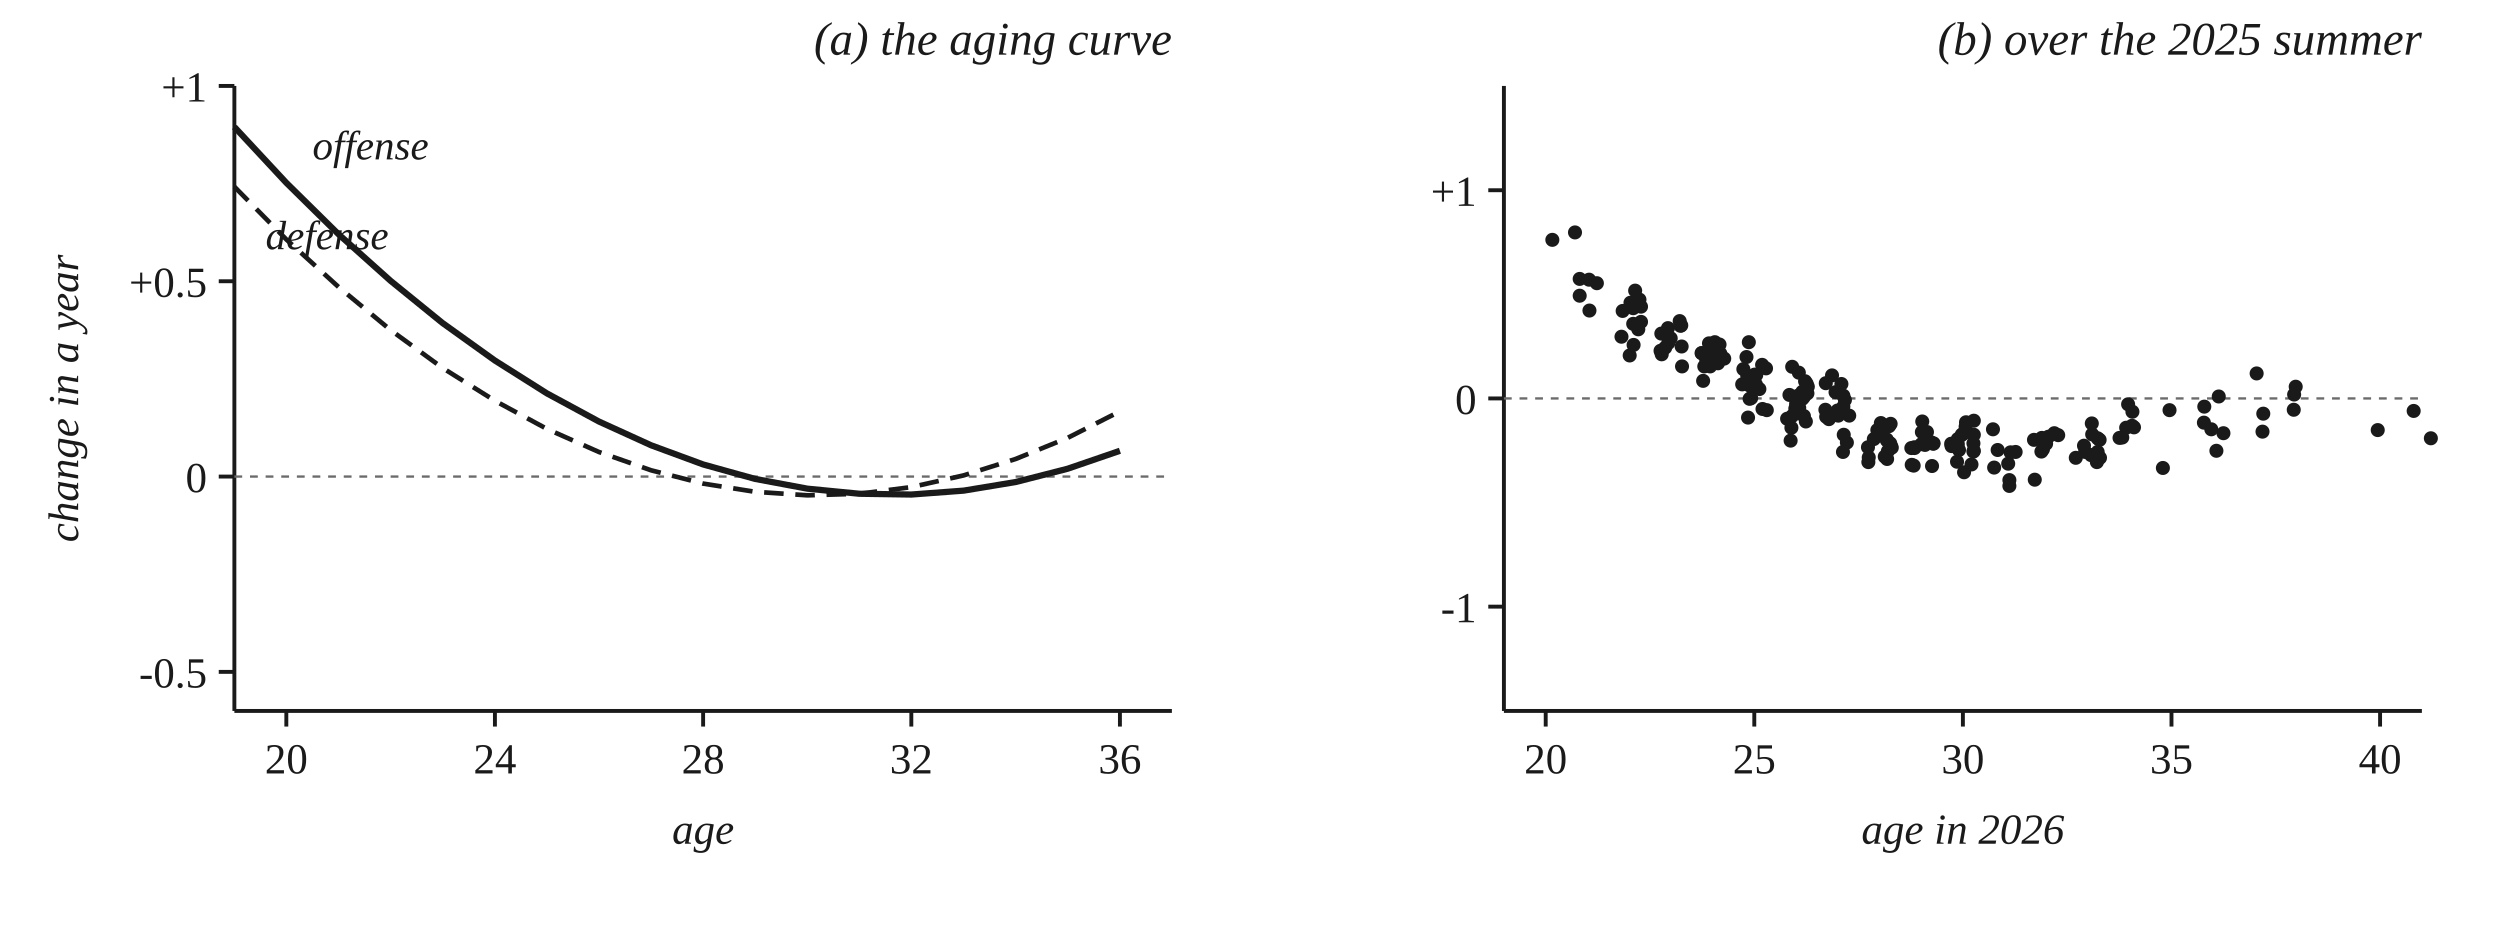
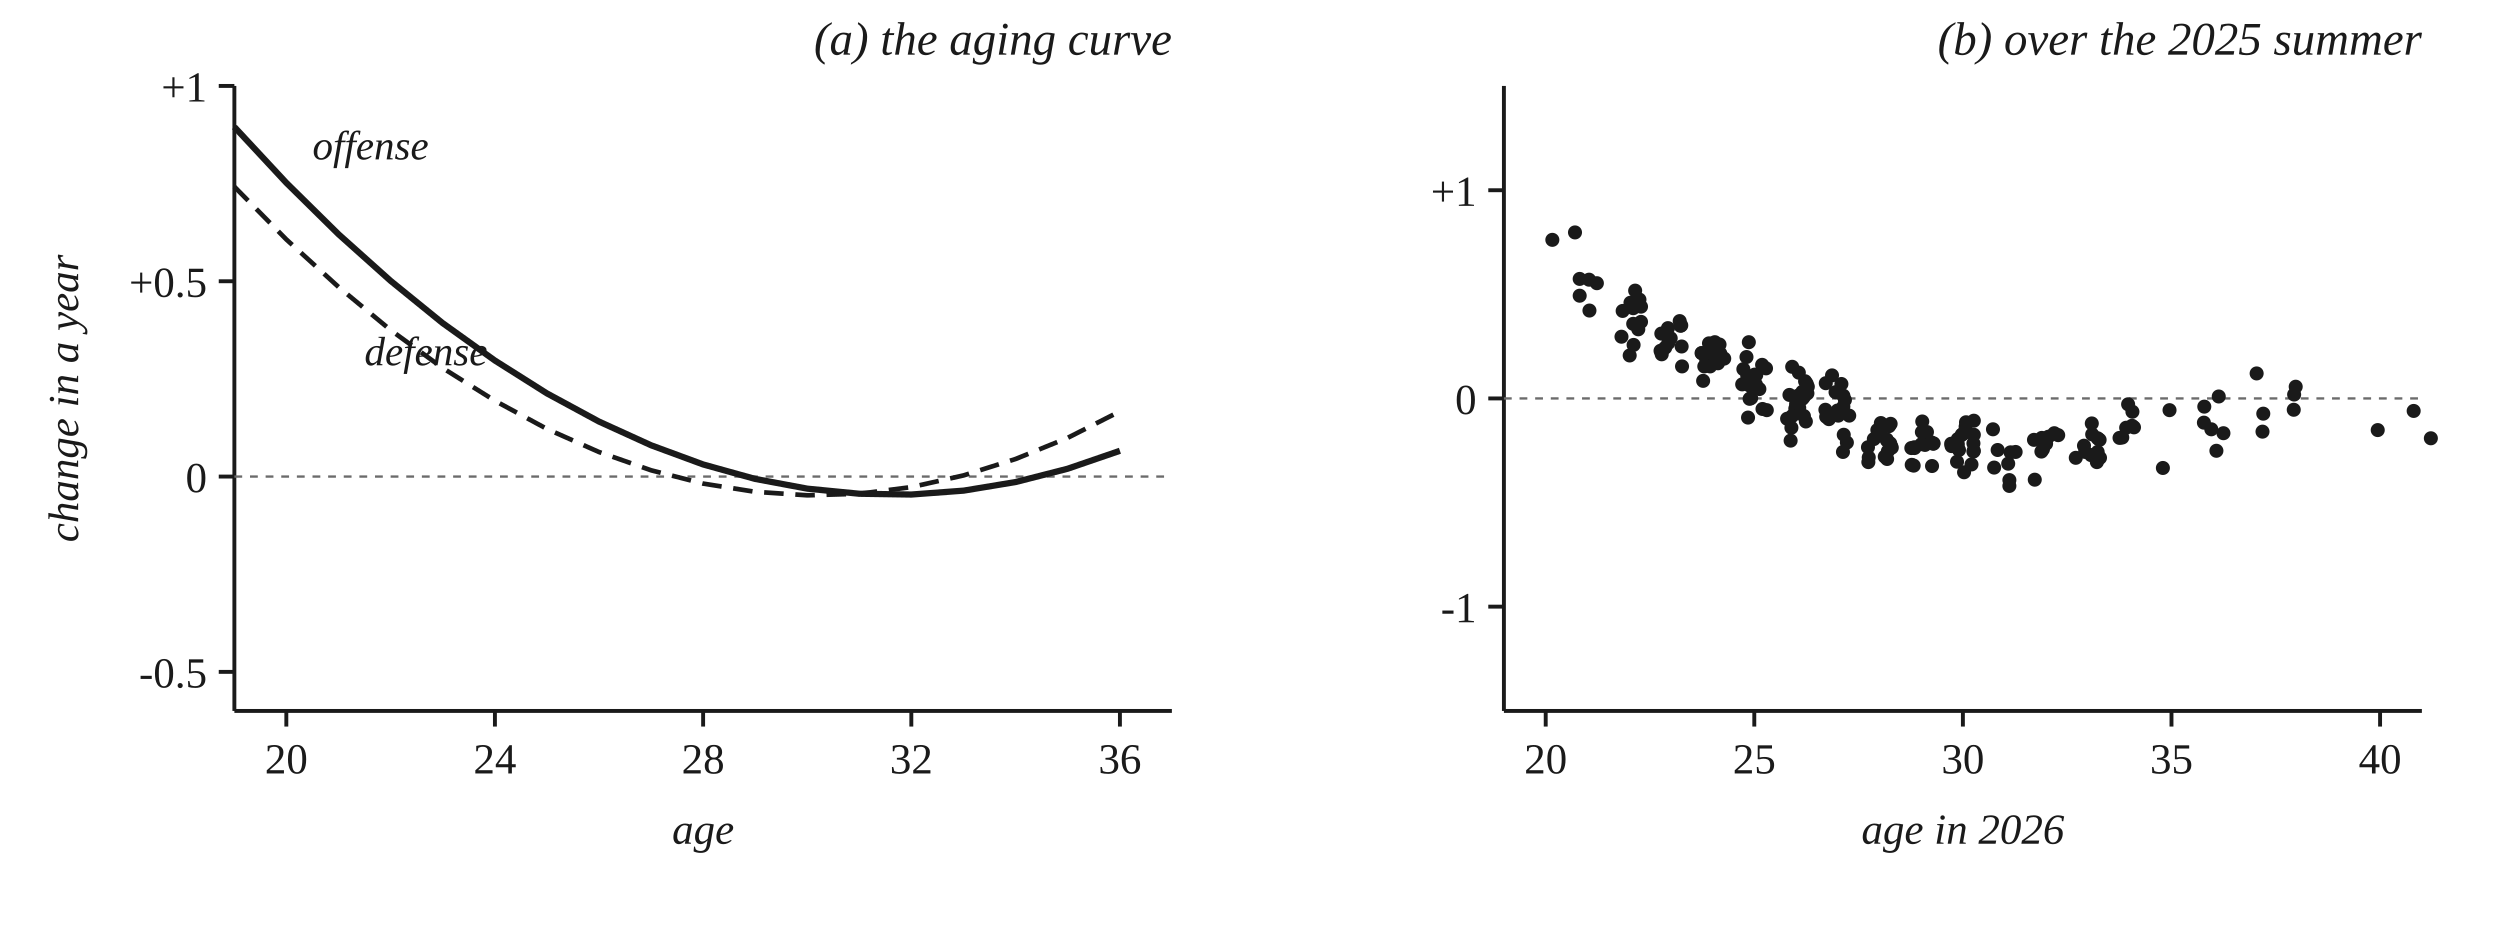
<svg xmlns="http://www.w3.org/2000/svg" viewBox="0 0 640 240" width="100%" role="img" aria-label="(a) Two curves of the yearly change in rating by age, offense and defense, positive when young and negative from the late twenties. (b) Each regular's change in rating over the 2025 summer against their age, falling with age">
  <defs>
    <pattern id="hatch" width="6" height="6" patternUnits="userSpaceOnUse" patternTransform="rotate(45)">
      <rect width="6" height="6" fill="#fbfaf5" />
      <line x1="0" y1="0" x2="0" y2="6" stroke="#1a1a1a" stroke-width="1.4" />
    </pattern>
    <pattern id="dots" width="5" height="5" patternUnits="userSpaceOnUse">
      <rect width="5" height="5" fill="#fbfaf5" />
      <circle cx="2.5" cy="2.5" r=".9" fill="#1a1a1a" />
    </pattern>
    <marker id="arrow" viewBox="0 0 10 10" refX="9" refY="5" markerWidth="7" markerHeight="7" orient="auto-start-reverse">
      <path d="M 0 1 L 9 5 L 0 9 z" fill="#1a1a1a" />
    </marker>
  </defs>
  <line x1="60" y1="22" x2="60" y2="182" stroke="#1a1a1a" stroke-width="1.0" />
  <line x1="60" y1="182" x2="300" y2="182" stroke="#1a1a1a" stroke-width="1.0" />
  <line x1="73.3" y1="182" x2="73.3" y2="186" stroke="#1a1a1a" stroke-width="1.0" />
  <text x="73.3" y="198" font-size="11" text-anchor="middle" fill="#1a1a1a">20</text>
  <line x1="126.7" y1="182" x2="126.7" y2="186" stroke="#1a1a1a" stroke-width="1.0" />
  <text x="126.7" y="198" font-size="11" text-anchor="middle" fill="#1a1a1a">24</text>
  <line x1="180" y1="182" x2="180" y2="186" stroke="#1a1a1a" stroke-width="1.0" />
  <text x="180" y="198" font-size="11" text-anchor="middle" fill="#1a1a1a">28</text>
  <line x1="233.3" y1="182" x2="233.3" y2="186" stroke="#1a1a1a" stroke-width="1.0" />
  <text x="233.3" y="198" font-size="11" text-anchor="middle" fill="#1a1a1a">32</text>
  <line x1="286.7" y1="182" x2="286.7" y2="186" stroke="#1a1a1a" stroke-width="1.0" />
  <text x="286.7" y="198" font-size="11" text-anchor="middle" fill="#1a1a1a">36</text>
  <line x1="56" y1="172" x2="60" y2="172" stroke="#1a1a1a" stroke-width="1.0" />
  <text x="53" y="176" font-size="11" text-anchor="end" fill="#1a1a1a">-0.5</text>
  <line x1="56" y1="122" x2="60" y2="122" stroke="#1a1a1a" stroke-width="1.0" />
  <text x="53" y="126" font-size="11" text-anchor="end" fill="#1a1a1a">0</text>
  <line x1="56" y1="72" x2="60" y2="72" stroke="#1a1a1a" stroke-width="1.0" />
  <text x="53" y="76" font-size="11" text-anchor="end" fill="#1a1a1a">+0.5</text>
  <line x1="56" y1="22" x2="60" y2="22" stroke="#1a1a1a" stroke-width="1.0" />
  <text x="53" y="26" font-size="11" text-anchor="end" fill="#1a1a1a">+1</text>
  <text x="180" y="216" font-size="11" text-anchor="middle" fill="#1a1a1a" font-style="italic">age</text>
  <text x="20" y="102" font-size="11" text-anchor="middle" fill="#1a1a1a" font-style="italic" transform="rotate(-90 20 102)">change in a year</text>
  <line x1="60" y1="122" x2="300" y2="122" stroke="#6b6b6b" stroke-width="0.6" stroke-dasharray="2 2" />
  <polyline points="60,32.5 73.3,46.8 86.7,60 100,71.9 113.3,82.7 126.7,92.3 140,100.7 153.3,107.9 166.7,114 180,118.9 193.3,122.6 206.7,125.1 220,126.4 233.3,126.6 246.7,125.6 260,123.4 273.3,120 286.7,115.4" fill="none" stroke="#1a1a1a" stroke-width="1.6" stroke-linejoin="round" />
  <polyline points="60,47.8 73.3,61.3 86.7,73.5 100,84.5 113.3,94.2 126.7,102.6 140,109.8 153.3,115.7 166.7,120.4 180,123.8 193.3,125.9 206.7,126.8 220,126.4 233.3,124.7 246.7,121.7 260,117.5 273.3,112.1 286.7,105.3" fill="none" stroke="#1a1a1a" stroke-width="1.2" stroke-linejoin="round" stroke-dasharray="5 3" />
  <text x="80" y="40.8" font-size="10.5" text-anchor="start" fill="#1a1a1a" font-style="italic">offense</text>
-   <text x="68" y="63.8" font-size="10.5" text-anchor="start" fill="#1a1a1a" font-style="italic">defense</text>
+   <text x="93.3" y="93.5" font-size="10.5" text-anchor="start" fill="#1a1a1a" font-style="italic">defense</text>
  <text x="300" y="14" font-size="12" text-anchor="end" fill="#1a1a1a" font-style="italic">(a) the aging curve</text>
  <line x1="385" y1="22" x2="385" y2="182" stroke="#1a1a1a" stroke-width="1.0" />
  <line x1="385" y1="182" x2="620" y2="182" stroke="#1a1a1a" stroke-width="1.0" />
  <line x1="395.7" y1="182" x2="395.7" y2="186" stroke="#1a1a1a" stroke-width="1.0" />
  <text x="395.7" y="198" font-size="11" text-anchor="middle" fill="#1a1a1a">20</text>
  <line x1="449.1" y1="182" x2="449.1" y2="186" stroke="#1a1a1a" stroke-width="1.0" />
  <text x="449.1" y="198" font-size="11" text-anchor="middle" fill="#1a1a1a">25</text>
  <line x1="502.5" y1="182" x2="502.5" y2="186" stroke="#1a1a1a" stroke-width="1.0" />
  <text x="502.5" y="198" font-size="11" text-anchor="middle" fill="#1a1a1a">30</text>
  <line x1="555.9" y1="182" x2="555.9" y2="186" stroke="#1a1a1a" stroke-width="1.0" />
  <text x="555.9" y="198" font-size="11" text-anchor="middle" fill="#1a1a1a">35</text>
  <line x1="609.3" y1="182" x2="609.3" y2="186" stroke="#1a1a1a" stroke-width="1.0" />
  <text x="609.3" y="198" font-size="11" text-anchor="middle" fill="#1a1a1a">40</text>
  <line x1="381" y1="155.3" x2="385" y2="155.3" stroke="#1a1a1a" stroke-width="1.0" />
  <text x="378" y="159.3" font-size="11" text-anchor="end" fill="#1a1a1a">-1</text>
  <line x1="381" y1="102" x2="385" y2="102" stroke="#1a1a1a" stroke-width="1.0" />
  <text x="378" y="106" font-size="11" text-anchor="end" fill="#1a1a1a">0</text>
  <line x1="381" y1="48.7" x2="385" y2="48.7" stroke="#1a1a1a" stroke-width="1.0" />
  <text x="378" y="52.7" font-size="11" text-anchor="end" fill="#1a1a1a">+1</text>
  <text x="502.5" y="216" font-size="11" text-anchor="middle" fill="#1a1a1a" font-style="italic">age in 2026</text>
  <line x1="385" y1="102" x2="620" y2="102" stroke="#6b6b6b" stroke-width="0.6" stroke-dasharray="2 2" />
  <circle cx="514.1" cy="118.7" r="1.8" fill="#1a1a1a" stroke="none" />
  <circle cx="501" cy="118.2" r="1.8" fill="#1a1a1a" stroke="none" />
  <circle cx="499.6" cy="114.2" r="1.8" fill="#1a1a1a" stroke="none" />
  <circle cx="531.4" cy="117.2" r="1.8" fill="#1a1a1a" stroke="none" />
  <circle cx="483.1" cy="117.5" r="1.8" fill="#1a1a1a" stroke="none" />
  <circle cx="569.2" cy="110.9" r="1.8" fill="#1a1a1a" stroke="none" />
  <circle cx="545.9" cy="105.4" r="1.8" fill="#1a1a1a" stroke="none" />
  <circle cx="514.7" cy="115.8" r="1.8" fill="#1a1a1a" stroke="none" />
  <circle cx="481.4" cy="110.3" r="1.8" fill="#1a1a1a" stroke="none" />
  <circle cx="505.3" cy="107.7" r="1.8" fill="#1a1a1a" stroke="none" />
  <circle cx="525.9" cy="110.9" r="1.8" fill="#1a1a1a" stroke="none" />
  <circle cx="520.7" cy="112.6" r="1.8" fill="#1a1a1a" stroke="none" />
  <circle cx="536.8" cy="118.3" r="1.8" fill="#1a1a1a" stroke="none" />
  <circle cx="520.9" cy="122.8" r="1.8" fill="#1a1a1a" stroke="none" />
  <circle cx="493.3" cy="110.6" r="1.8" fill="#1a1a1a" stroke="none" />
  <circle cx="617.9" cy="105.2" r="1.8" fill="#1a1a1a" stroke="none" />
  <circle cx="622.3" cy="112.2" r="1.8" fill="#1a1a1a" stroke="none" />
  <circle cx="502.8" cy="120.9" r="1.8" fill="#1a1a1a" stroke="none" />
  <circle cx="501.2" cy="113.7" r="1.8" fill="#1a1a1a" stroke="none" />
  <circle cx="566.1" cy="109.9" r="1.8" fill="#1a1a1a" stroke="none" />
  <circle cx="510.2" cy="109.9" r="1.8" fill="#1a1a1a" stroke="none" />
  <circle cx="564.2" cy="108.2" r="1.8" fill="#1a1a1a" stroke="none" />
  <circle cx="535.6" cy="111.2" r="1.8" fill="#1a1a1a" stroke="none" />
  <circle cx="535.5" cy="108.4" r="1.8" fill="#1a1a1a" stroke="none" />
  <circle cx="503.2" cy="109.2" r="1.8" fill="#1a1a1a" stroke="none" />
  <circle cx="533.8" cy="115.7" r="1.8" fill="#1a1a1a" stroke="none" />
  <circle cx="484.3" cy="114.6" r="1.8" fill="#1a1a1a" stroke="none" />
  <circle cx="537.6" cy="117.2" r="1.8" fill="#1a1a1a" stroke="none" />
  <circle cx="514.4" cy="122.9" r="1.8" fill="#1a1a1a" stroke="none" />
  <circle cx="492.8" cy="113.9" r="1.8" fill="#1a1a1a" stroke="none" />
  <circle cx="514.4" cy="124.4" r="1.8" fill="#1a1a1a" stroke="none" />
  <circle cx="587.2" cy="104.9" r="1.8" fill="#1a1a1a" stroke="none" />
  <circle cx="564.3" cy="104.1" r="1.8" fill="#1a1a1a" stroke="none" />
  <circle cx="568" cy="101.5" r="1.8" fill="#1a1a1a" stroke="none" />
  <circle cx="492" cy="110.6" r="1.8" fill="#1a1a1a" stroke="none" />
  <circle cx="522.6" cy="115.6" r="1.8" fill="#1a1a1a" stroke="none" />
  <circle cx="523.8" cy="113.6" r="1.8" fill="#1a1a1a" stroke="none" />
  <circle cx="494.3" cy="113.2" r="1.8" fill="#1a1a1a" stroke="none" />
  <circle cx="483.9" cy="113.5" r="1.8" fill="#1a1a1a" stroke="none" />
  <circle cx="544.3" cy="109.5" r="1.8" fill="#1a1a1a" stroke="none" />
  <circle cx="577.7" cy="95.6" r="1.8" fill="#1a1a1a" stroke="none" />
  <circle cx="522.7" cy="112.1" r="1.8" fill="#1a1a1a" stroke="none" />
  <circle cx="545.8" cy="109" r="1.8" fill="#1a1a1a" stroke="none" />
  <circle cx="501.5" cy="115.2" r="1.8" fill="#1a1a1a" stroke="none" />
  <circle cx="587.3" cy="101" r="1.8" fill="#1a1a1a" stroke="none" />
  <circle cx="537" cy="112.2" r="1.8" fill="#1a1a1a" stroke="none" />
  <circle cx="511.4" cy="115.2" r="1.8" fill="#1a1a1a" stroke="none" />
  <circle cx="503.3" cy="108.1" r="1.8" fill="#1a1a1a" stroke="none" />
  <circle cx="510.5" cy="119.7" r="1.8" fill="#1a1a1a" stroke="none" />
  <circle cx="579.4" cy="105.9" r="1.8" fill="#1a1a1a" stroke="none" />
  <circle cx="483" cy="112.5" r="1.8" fill="#1a1a1a" stroke="none" />
  <circle cx="490.1" cy="114.7" r="1.8" fill="#1a1a1a" stroke="none" />
  <circle cx="537" cy="115.7" r="1.8" fill="#1a1a1a" stroke="none" />
  <circle cx="499.7" cy="113.7" r="1.8" fill="#1a1a1a" stroke="none" />
  <circle cx="533.5" cy="114.1" r="1.8" fill="#1a1a1a" stroke="none" />
  <circle cx="553.7" cy="119.8" r="1.8" fill="#1a1a1a" stroke="none" />
  <circle cx="502.2" cy="111.3" r="1.8" fill="#1a1a1a" stroke="none" />
  <circle cx="579.2" cy="110.5" r="1.8" fill="#1a1a1a" stroke="none" />
  <circle cx="490.1" cy="114.5" r="1.8" fill="#1a1a1a" stroke="none" />
  <circle cx="478.3" cy="118.3" r="1.8" fill="#1a1a1a" stroke="none" />
  <circle cx="608.7" cy="110.1" r="1.8" fill="#1a1a1a" stroke="none" />
  <circle cx="543.3" cy="112" r="1.8" fill="#1a1a1a" stroke="none" />
  <circle cx="542.6" cy="112.1" r="1.8" fill="#1a1a1a" stroke="none" />
  <circle cx="524.4" cy="111.8" r="1.8" fill="#1a1a1a" stroke="none" />
  <circle cx="501.2" cy="112.4" r="1.8" fill="#1a1a1a" stroke="none" />
  <circle cx="546.3" cy="109.4" r="1.8" fill="#1a1a1a" stroke="none" />
  <circle cx="489.9" cy="119.2" r="1.8" fill="#1a1a1a" stroke="none" />
  <circle cx="516" cy="115.7" r="1.8" fill="#1a1a1a" stroke="none" />
  <circle cx="523" cy="115" r="1.8" fill="#1a1a1a" stroke="none" />
  <circle cx="489.3" cy="114.7" r="1.8" fill="#1a1a1a" stroke="none" />
  <circle cx="567.4" cy="115.4" r="1.8" fill="#1a1a1a" stroke="none" />
  <circle cx="505.2" cy="113.5" r="1.8" fill="#1a1a1a" stroke="none" />
  <circle cx="544.8" cy="103.5" r="1.8" fill="#1a1a1a" stroke="none" />
  <circle cx="537.5" cy="112.6" r="1.8" fill="#1a1a1a" stroke="none" />
  <circle cx="502.5" cy="111.1" r="1.8" fill="#1a1a1a" stroke="none" />
  <circle cx="555.4" cy="105" r="1.8" fill="#1a1a1a" stroke="none" />
  <circle cx="535.3" cy="116.5" r="1.8" fill="#1a1a1a" stroke="none" />
  <circle cx="495" cy="113.5" r="1.8" fill="#1a1a1a" stroke="none" />
  <circle cx="484" cy="108.5" r="1.8" fill="#1a1a1a" stroke="none" />
  <circle cx="587.7" cy="99" r="1.8" fill="#1a1a1a" stroke="none" />
  <circle cx="461.4" cy="100.3" r="1.8" fill="#1a1a1a" stroke="none" />
  <circle cx="470.4" cy="105.1" r="1.8" fill="#1a1a1a" stroke="none" />
  <circle cx="470.6" cy="106.4" r="1.8" fill="#1a1a1a" stroke="none" />
  <circle cx="472.3" cy="102.4" r="1.8" fill="#1a1a1a" stroke="none" />
  <circle cx="480.6" cy="110.1" r="1.8" fill="#1a1a1a" stroke="none" />
  <circle cx="472" cy="111.3" r="1.8" fill="#1a1a1a" stroke="none" />
  <circle cx="471.8" cy="115.7" r="1.8" fill="#1a1a1a" stroke="none" />
  <circle cx="494.6" cy="119.3" r="1.8" fill="#1a1a1a" stroke="none" />
  <circle cx="489.4" cy="119" r="1.8" fill="#1a1a1a" stroke="none" />
  <circle cx="471.9" cy="101.3" r="1.8" fill="#1a1a1a" stroke="none" />
  <circle cx="505.2" cy="115.6" r="1.8" fill="#1a1a1a" stroke="none" />
  <circle cx="526.9" cy="111.4" r="1.8" fill="#1a1a1a" stroke="none" />
  <circle cx="467.3" cy="104.9" r="1.8" fill="#1a1a1a" stroke="none" />
  <circle cx="472.8" cy="113.3" r="1.8" fill="#1a1a1a" stroke="none" />
  <circle cx="494.9" cy="113.6" r="1.8" fill="#1a1a1a" stroke="none" />
  <circle cx="473.4" cy="106.4" r="1.8" fill="#1a1a1a" stroke="none" />
  <circle cx="468.2" cy="107.3" r="1.8" fill="#1a1a1a" stroke="none" />
  <circle cx="462.8" cy="99" r="1.8" fill="#1a1a1a" stroke="none" />
  <circle cx="462.3" cy="107.9" r="1.8" fill="#1a1a1a" stroke="none" />
  <circle cx="461.8" cy="106.5" r="1.8" fill="#1a1a1a" stroke="none" />
  <circle cx="459.6" cy="104.6" r="1.8" fill="#1a1a1a" stroke="none" />
  <circle cx="458.1" cy="101.1" r="1.8" fill="#1a1a1a" stroke="none" />
  <circle cx="483.1" cy="112.8" r="1.8" fill="#1a1a1a" stroke="none" />
  <circle cx="462.5" cy="98.2" r="1.8" fill="#1a1a1a" stroke="none" />
  <circle cx="469" cy="96.1" r="1.8" fill="#1a1a1a" stroke="none" />
  <circle cx="492.1" cy="107.9" r="1.8" fill="#1a1a1a" stroke="none" />
  <circle cx="480.8" cy="111.5" r="1.8" fill="#1a1a1a" stroke="none" />
  <circle cx="505.3" cy="115.4" r="1.8" fill="#1a1a1a" stroke="none" />
  <circle cx="478.2" cy="114.5" r="1.8" fill="#1a1a1a" stroke="none" />
  <circle cx="471.9" cy="104.1" r="1.8" fill="#1a1a1a" stroke="none" />
  <circle cx="460.5" cy="95.4" r="1.8" fill="#1a1a1a" stroke="none" />
  <circle cx="499.5" cy="113.6" r="1.8" fill="#1a1a1a" stroke="none" />
  <circle cx="482.5" cy="116.9" r="1.8" fill="#1a1a1a" stroke="none" />
  <circle cx="467.4" cy="98.1" r="1.8" fill="#1a1a1a" stroke="none" />
  <circle cx="461.4" cy="102.1" r="1.8" fill="#1a1a1a" stroke="none" />
  <circle cx="491.9" cy="113.7" r="1.8" fill="#1a1a1a" stroke="none" />
  <circle cx="505.3" cy="111.3" r="1.8" fill="#1a1a1a" stroke="none" />
  <circle cx="478.4" cy="117.1" r="1.8" fill="#1a1a1a" stroke="none" />
  <circle cx="504.7" cy="118.9" r="1.8" fill="#1a1a1a" stroke="none" />
  <circle cx="446.3" cy="94.5" r="1.8" fill="#1a1a1a" stroke="none" />
  <circle cx="458.8" cy="93.9" r="1.8" fill="#1a1a1a" stroke="none" />
  <circle cx="438" cy="92.4" r="1.8" fill="#1a1a1a" stroke="none" />
  <circle cx="484.1" cy="114.2" r="1.8" fill="#1a1a1a" stroke="none" />
  <circle cx="449.5" cy="98.4" r="1.8" fill="#1a1a1a" stroke="none" />
  <circle cx="447.5" cy="106.9" r="1.8" fill="#1a1a1a" stroke="none" />
  <circle cx="436.8" cy="92.1" r="1.8" fill="#1a1a1a" stroke="none" />
  <circle cx="483.6" cy="109.1" r="1.8" fill="#1a1a1a" stroke="none" />
  <circle cx="447.3" cy="96.2" r="1.8" fill="#1a1a1a" stroke="none" />
  <circle cx="436" cy="97.5" r="1.8" fill="#1a1a1a" stroke="none" />
  <circle cx="458.4" cy="112.8" r="1.8" fill="#1a1a1a" stroke="none" />
  <circle cx="460.3" cy="101.3" r="1.8" fill="#1a1a1a" stroke="none" />
  <circle cx="449.4" cy="98.6" r="1.8" fill="#1a1a1a" stroke="none" />
  <circle cx="451.1" cy="93.4" r="1.8" fill="#1a1a1a" stroke="none" />
  <circle cx="481.5" cy="108.3" r="1.8" fill="#1a1a1a" stroke="none" />
  <circle cx="447.7" cy="87.6" r="1.8" fill="#1a1a1a" stroke="none" />
  <circle cx="437.9" cy="93.1" r="1.8" fill="#1a1a1a" stroke="none" />
  <circle cx="461.8" cy="101.6" r="1.8" fill="#1a1a1a" stroke="none" />
  <circle cx="460.6" cy="104.4" r="1.8" fill="#1a1a1a" stroke="none" />
  <circle cx="441.4" cy="91.8" r="1.8" fill="#1a1a1a" stroke="none" />
  <circle cx="448.3" cy="101.9" r="1.8" fill="#1a1a1a" stroke="none" />
  <circle cx="438.7" cy="92.4" r="1.8" fill="#1a1a1a" stroke="none" />
  <circle cx="439" cy="87.6" r="1.8" fill="#1a1a1a" stroke="none" />
  <circle cx="430" cy="82.2" r="1.8" fill="#1a1a1a" stroke="none" />
  <circle cx="457.5" cy="107.2" r="1.8" fill="#1a1a1a" stroke="none" />
  <circle cx="437.8" cy="93.8" r="1.8" fill="#1a1a1a" stroke="none" />
  <circle cx="430.4" cy="83.3" r="1.8" fill="#1a1a1a" stroke="none" />
  <circle cx="467.5" cy="106.7" r="1.8" fill="#1a1a1a" stroke="none" />
  <circle cx="451.2" cy="104.7" r="1.8" fill="#1a1a1a" stroke="none" />
  <circle cx="469.9" cy="100.4" r="1.8" fill="#1a1a1a" stroke="none" />
  <circle cx="483.3" cy="115.5" r="1.8" fill="#1a1a1a" stroke="none" />
  <circle cx="446" cy="98.4" r="1.8" fill="#1a1a1a" stroke="none" />
  <circle cx="437.5" cy="87.9" r="1.8" fill="#1a1a1a" stroke="none" />
  <circle cx="435.7" cy="90.4" r="1.8" fill="#1a1a1a" stroke="none" />
  <circle cx="471.4" cy="98.3" r="1.8" fill="#1a1a1a" stroke="none" />
  <circle cx="479.7" cy="112.4" r="1.8" fill="#1a1a1a" stroke="none" />
  <circle cx="450.4" cy="99.6" r="1.8" fill="#1a1a1a" stroke="none" />
  <circle cx="430.6" cy="93.8" r="1.8" fill="#1a1a1a" stroke="none" />
  <circle cx="425.3" cy="85.4" r="1.8" fill="#1a1a1a" stroke="none" />
  <circle cx="419.4" cy="78" r="1.8" fill="#1a1a1a" stroke="none" />
  <circle cx="435.6" cy="90.4" r="1.8" fill="#1a1a1a" stroke="none" />
  <circle cx="427" cy="84" r="1.8" fill="#1a1a1a" stroke="none" />
  <circle cx="448.6" cy="96.8" r="1.8" fill="#1a1a1a" stroke="none" />
  <circle cx="427.7" cy="86.6" r="1.8" fill="#1a1a1a" stroke="none" />
  <circle cx="452.1" cy="94.3" r="1.8" fill="#1a1a1a" stroke="none" />
  <circle cx="440.2" cy="88.2" r="1.8" fill="#1a1a1a" stroke="none" />
  <circle cx="447.9" cy="98.7" r="1.8" fill="#1a1a1a" stroke="none" />
  <circle cx="426.3" cy="89" r="1.8" fill="#1a1a1a" stroke="none" />
  <circle cx="462.1" cy="97.6" r="1.8" fill="#1a1a1a" stroke="none" />
  <circle cx="430.2" cy="83.4" r="1.8" fill="#1a1a1a" stroke="none" />
  <circle cx="459.8" cy="103.4" r="1.8" fill="#1a1a1a" stroke="none" />
  <circle cx="458.8" cy="106.5" r="1.8" fill="#1a1a1a" stroke="none" />
  <circle cx="452.3" cy="105" r="1.8" fill="#1a1a1a" stroke="none" />
  <circle cx="458.6" cy="109.5" r="1.8" fill="#1a1a1a" stroke="none" />
  <circle cx="447.1" cy="91.4" r="1.8" fill="#1a1a1a" stroke="none" />
  <circle cx="408.8" cy="72.5" r="1.8" fill="#1a1a1a" stroke="none" />
  <circle cx="440.4" cy="90.5" r="1.8" fill="#1a1a1a" stroke="none" />
  <circle cx="418.1" cy="78.9" r="1.8" fill="#1a1a1a" stroke="none" />
  <circle cx="462.7" cy="100.7" r="1.8" fill="#1a1a1a" stroke="none" />
  <circle cx="430.5" cy="88.7" r="1.8" fill="#1a1a1a" stroke="none" />
  <circle cx="418.6" cy="74.4" r="1.8" fill="#1a1a1a" stroke="none" />
  <circle cx="419.4" cy="84.3" r="1.8" fill="#1a1a1a" stroke="none" />
  <circle cx="415.4" cy="79.6" r="1.8" fill="#1a1a1a" stroke="none" />
  <circle cx="425.4" cy="90.7" r="1.8" fill="#1a1a1a" stroke="none" />
  <circle cx="418.1" cy="82.9" r="1.8" fill="#1a1a1a" stroke="none" />
  <circle cx="439.8" cy="93" r="1.8" fill="#1a1a1a" stroke="none" />
  <circle cx="436.3" cy="93.8" r="1.8" fill="#1a1a1a" stroke="none" />
  <circle cx="427.1" cy="87.8" r="1.8" fill="#1a1a1a" stroke="none" />
  <circle cx="419.7" cy="76.7" r="1.8" fill="#1a1a1a" stroke="none" />
  <circle cx="417.4" cy="77.5" r="1.8" fill="#1a1a1a" stroke="none" />
  <circle cx="449.6" cy="96" r="1.8" fill="#1a1a1a" stroke="none" />
  <circle cx="404.4" cy="71.4" r="1.8" fill="#1a1a1a" stroke="none" />
  <circle cx="417.2" cy="91" r="1.8" fill="#1a1a1a" stroke="none" />
  <circle cx="449.2" cy="95.9" r="1.8" fill="#1a1a1a" stroke="none" />
  <circle cx="425.1" cy="89.8" r="1.8" fill="#1a1a1a" stroke="none" />
  <circle cx="420.1" cy="78.5" r="1.8" fill="#1a1a1a" stroke="none" />
  <circle cx="406.8" cy="71.6" r="1.8" fill="#1a1a1a" stroke="none" />
  <circle cx="403.2" cy="59.5" r="1.8" fill="#1a1a1a" stroke="none" />
  <circle cx="397.4" cy="61.4" r="1.8" fill="#1a1a1a" stroke="none" />
  <circle cx="420.1" cy="82.4" r="1.8" fill="#1a1a1a" stroke="none" />
  <circle cx="406.9" cy="79.5" r="1.8" fill="#1a1a1a" stroke="none" />
  <circle cx="447.9" cy="102.1" r="1.8" fill="#1a1a1a" stroke="none" />
  <circle cx="404.4" cy="75.7" r="1.8" fill="#1a1a1a" stroke="none" />
  <circle cx="418.2" cy="88.3" r="1.8" fill="#1a1a1a" stroke="none" />
  <circle cx="415.1" cy="86.2" r="1.8" fill="#1a1a1a" stroke="none" />
  <circle cx="438.9" cy="89.7" r="1.8" fill="#1a1a1a" stroke="none" />
  <text x="620" y="14" font-size="12" text-anchor="end" fill="#1a1a1a" font-style="italic">(b) over the 2025 summer</text>
</svg>
